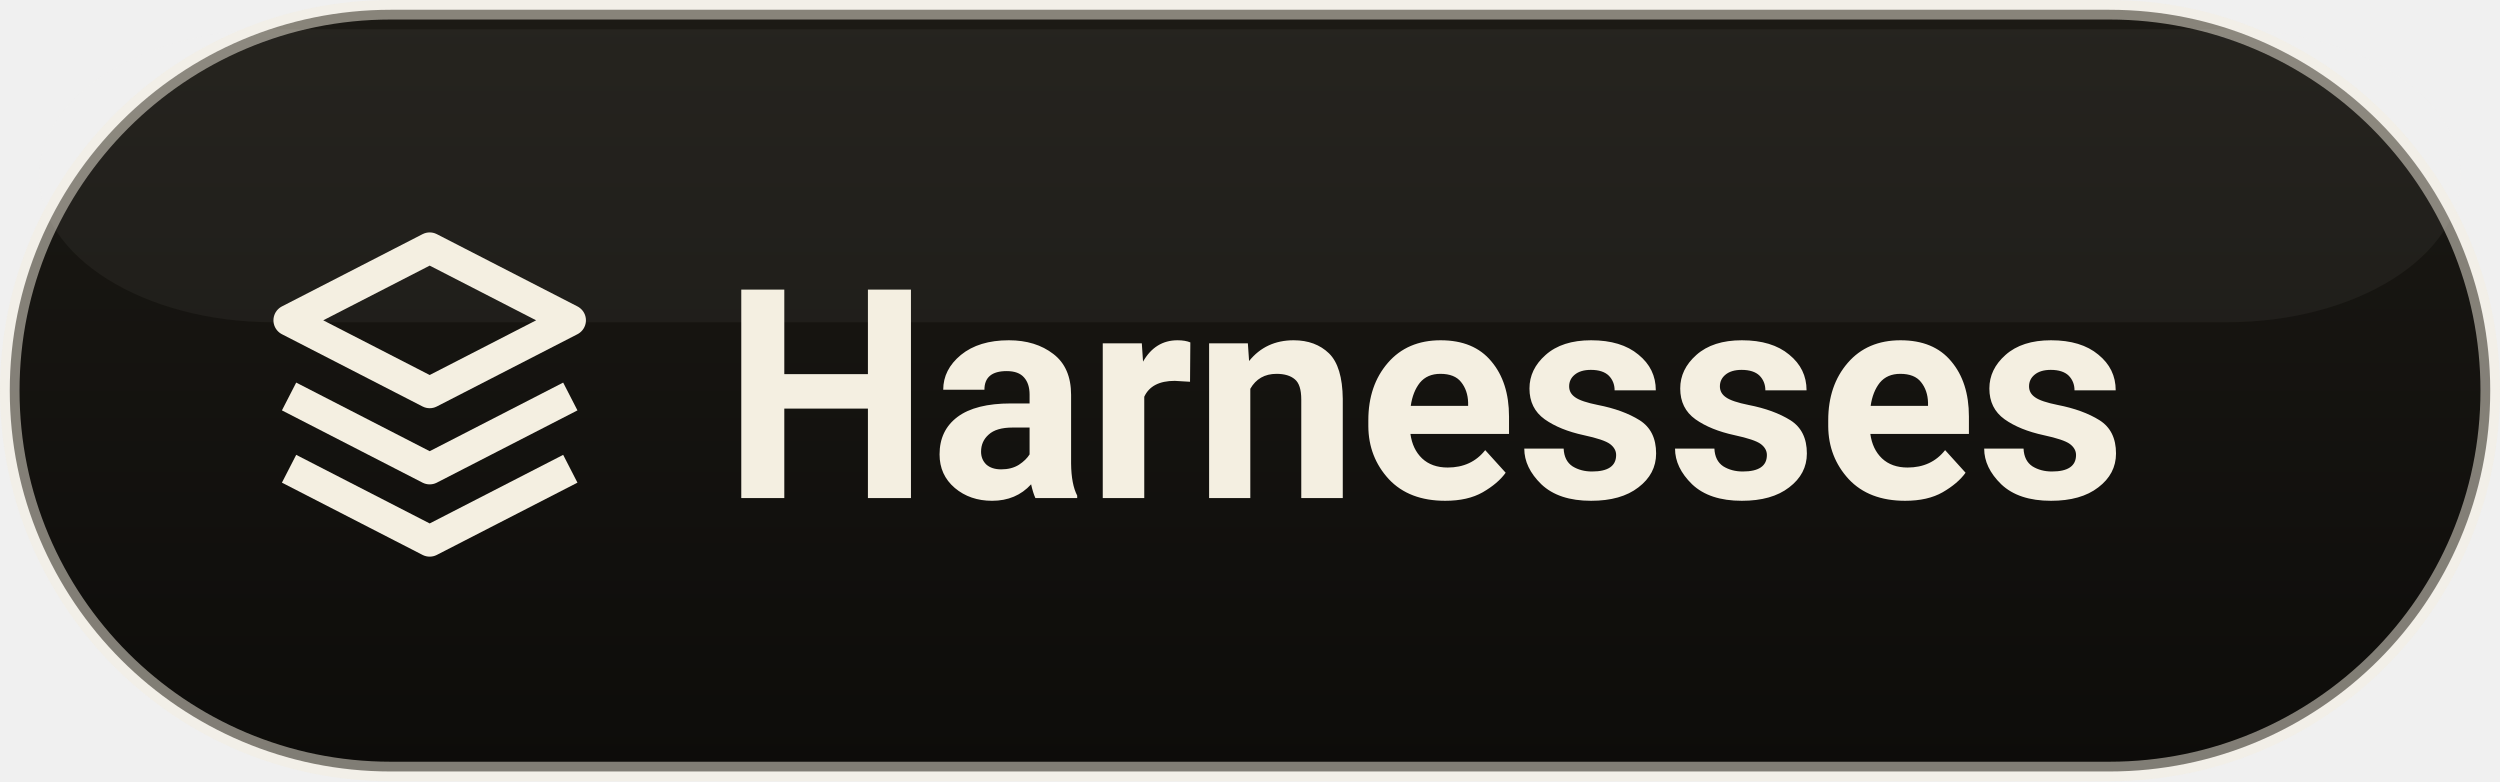
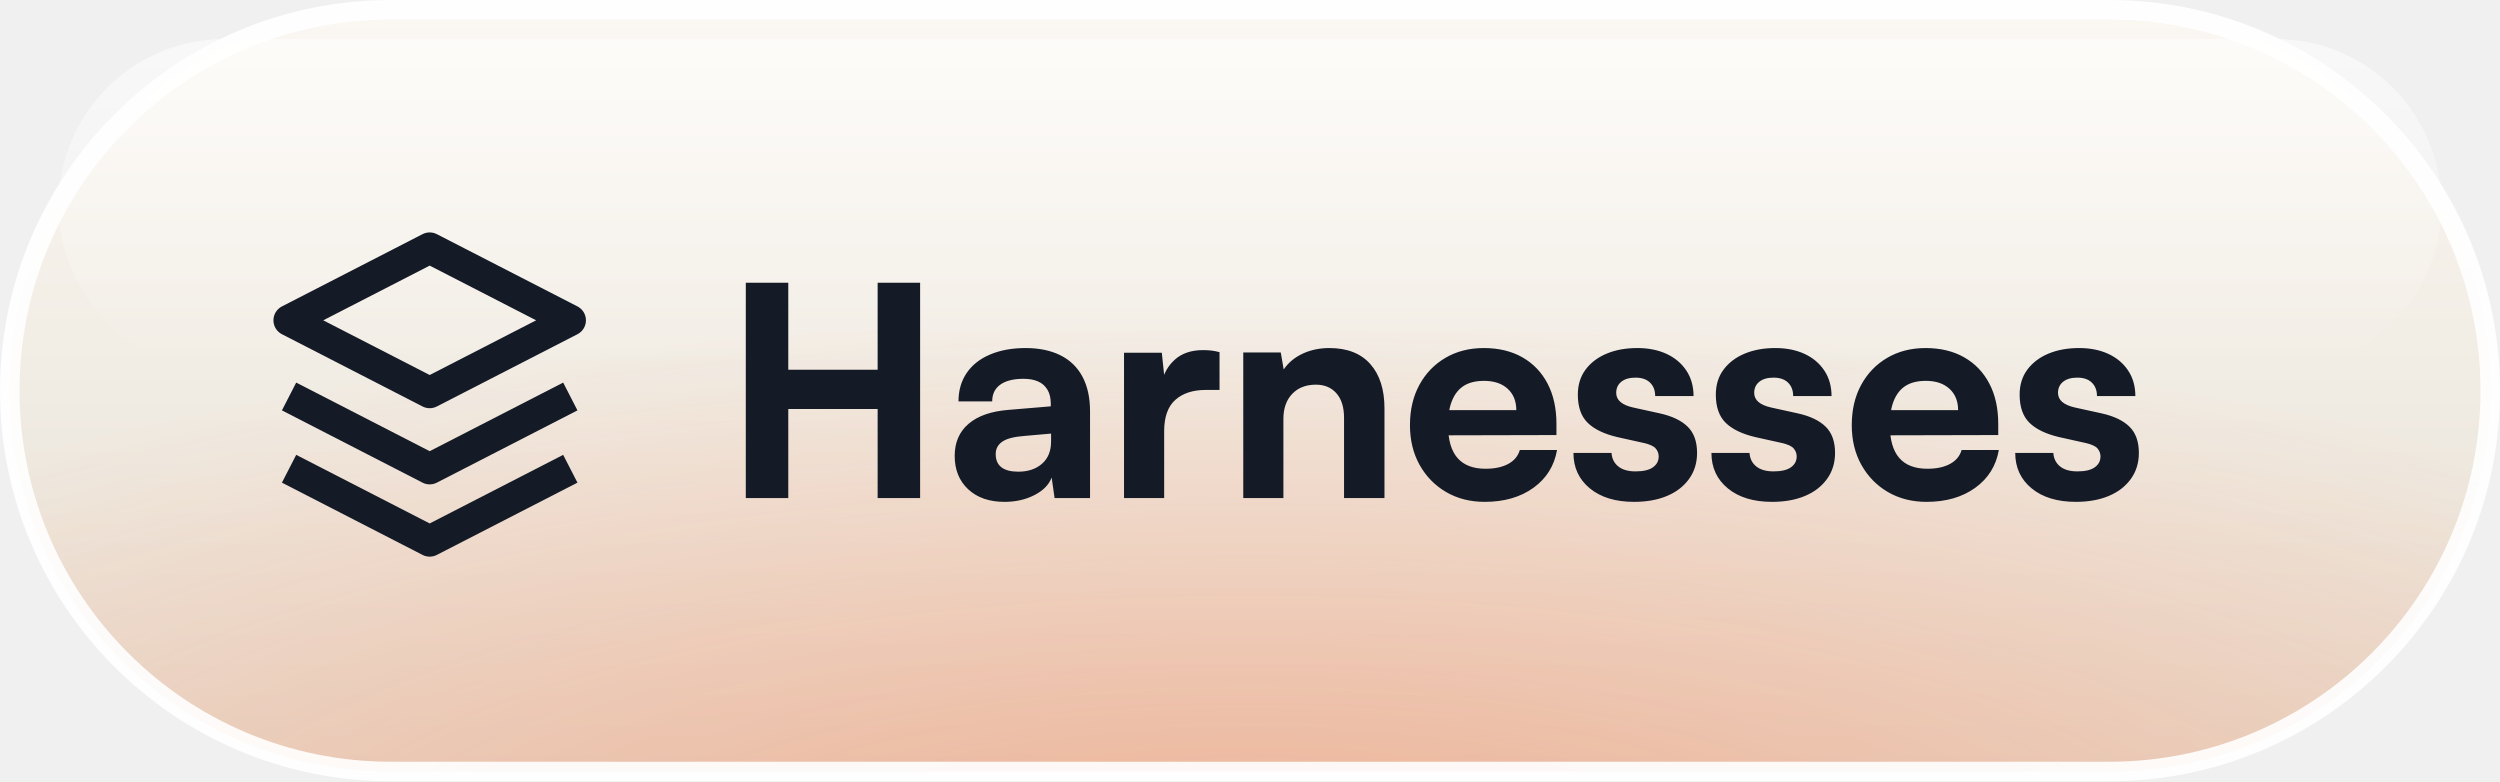
<svg xmlns="http://www.w3.org/2000/svg" width="128" height="40" viewBox="0 0 128 40" role="img" aria-label="Harnesses">
  <defs>
    <linearGradient id="g" x1="0" y1="0" x2="0" y2="1">
-       <stop offset="0" stop-color="#1c1a15" />
-       <stop offset="1" stop-color="#0d0c0a" />
+       <stop offset="0" stop-color="#FBF8F3" />
+       <stop offset="1" stop-color="#E6DFD3" />
    </linearGradient>
+     <linearGradient id="h" x1="0" y1="0" x2="0" y2="1">
+       <stop offset="0" stop-color="#FFFFFF" stop-opacity="0.55" />
+       <stop offset="1" stop-color="#FFFFFF" stop-opacity="0" />
+     </linearGradient>
+     <radialGradient id="o" cx="0.5" cy="1.15" r="0.75">
+       <stop offset="0" stop-color="#FF5A1F" stop-opacity="0.35" />
+       <stop offset="1" stop-color="#FF5A1F" stop-opacity="0" />
+     </radialGradient>
  </defs>
-   <rect x="0.5" y="0.5" width="127" height="39" rx="19.5" fill="url(#g)" stroke="#F4EFE1" stroke-opacity="0.5" />
-   <rect x="2" y="1.5" width="124" height="15" rx="12" fill="#F4EFE1" opacity="0.05" />
-   <g stroke="#F4EFE1" stroke-width="1.6" fill="none" stroke-linejoin="round">
+   <rect x="0.5" y="0.5" width="127" height="39" rx="19.5" fill="url(#g)" />
+   <rect x="0.5" y="0.5" width="127" height="39" rx="19.5" fill="url(#o)" />
+   <rect x="3" y="2" width="122" height="17" rx="8.5" fill="url(#h)" />
+   <rect x="0.5" y="0.5" width="127" height="39" rx="19.5" fill="none" stroke="#FFFFFF" stroke-opacity="0.9" />
+   <g stroke="#141B27" stroke-width="1.6" fill="none" stroke-linejoin="round">
    <path d="M22 12.7l7.2 3.7-7.2 3.7-7.2-3.7z" />
    <path d="M14.8 20.3l7.2 3.7 7.2-3.7" />
    <path d="M14.8 24l7.2 3.7 7.2-3.7" />
  </g>
-   <text x="37" y="25.5" font-family="-apple-system,BlinkMacSystemFont,'Segoe UI',Roboto,Helvetica,Arial,sans-serif" font-size="15" font-weight="700" fill="#F4EFE1">Harnesses</text>
+   <path d="M40.36 25.5H38.185V14.475H40.36V18.93H44.935V14.475H47.11V25.5H44.935V20.94H40.36ZM51.43 25.695Q50.26 25.695 49.57 25.05Q48.88 24.405 48.88 23.34Q48.88 22.305 49.593 21.697Q50.305 21.09 51.64 20.985L53.8 20.805V20.67Q53.8 20.235 53.627 19.95Q53.455 19.665 53.148 19.53Q52.84 19.395 52.405 19.395Q51.625 19.395 51.213 19.695Q50.8 19.995 50.8 20.55H49.075Q49.075 19.71 49.495 19.095Q49.915 18.48 50.695 18.15Q51.475 17.82 52.51 17.82Q53.545 17.82 54.288 18.188Q55.03 18.555 55.42 19.282Q55.81 20.01 55.81 21.06V25.5H53.995L53.845 24.45Q53.635 25.005 52.96 25.35Q52.285 25.695 51.43 25.695ZM52.135 24.15Q52.885 24.15 53.35 23.745Q53.815 23.34 53.815 22.605V22.2L52.45 22.32Q51.655 22.38 51.318 22.612Q50.98 22.845 50.98 23.25Q50.98 23.7 51.273 23.925Q51.565 24.15 52.135 24.15ZM62.44 18.03V19.965H61.735Q60.745 19.965 60.175 20.475Q59.605 20.985 59.605 22.08V25.5H57.55V18.06H59.485L59.65 19.635H59.47Q59.62 18.885 60.16 18.405Q60.7 17.925 61.6 17.925Q61.81 17.925 62.012 17.947Q62.215 17.97 62.44 18.03ZM65.71 25.5H63.655V18.045H65.575L65.725 18.915Q66.085 18.39 66.7 18.105Q67.315 17.82 68.065 17.82Q69.43 17.82 70.157 18.637Q70.885 19.455 70.885 20.91V25.5H68.815V21.39Q68.815 20.58 68.425 20.137Q68.035 19.695 67.375 19.695Q66.61 19.695 66.16 20.168Q65.71 20.64 65.71 21.45ZM76.015 25.695Q74.905 25.695 74.043 25.193Q73.18 24.69 72.685 23.805Q72.19 22.92 72.19 21.765Q72.19 20.595 72.67 19.71Q73.15 18.825 74.005 18.322Q74.86 17.82 75.97 17.82Q77.11 17.82 77.943 18.293Q78.775 18.765 79.233 19.635Q79.69 20.505 79.69 21.705V22.275L73.285 22.29L73.315 21.0H77.635Q77.635 20.31 77.193 19.905Q76.75 19.5 75.985 19.5Q75.355 19.5 74.958 19.748Q74.56 19.995 74.35 20.498Q74.14 21.0 74.14 21.765Q74.14 22.89 74.62 23.445Q75.1 24.0 76.06 24.0Q76.765 24.0 77.223 23.752Q77.68 23.505 77.815 23.04H79.72Q79.51 24.255 78.513 24.975Q77.515 25.695 76.015 25.695ZM80.56 23.19H82.51Q82.54 23.625 82.855 23.88Q83.17 24.135 83.74 24.135Q84.34 24.135 84.632 23.925Q84.925 23.715 84.925 23.37Q84.925 23.145 84.775 22.965Q84.625 22.785 84.16 22.68L82.81 22.38Q81.79 22.14 81.287 21.645Q80.785 21.15 80.785 20.205Q80.785 19.455 81.182 18.922Q81.58 18.39 82.262 18.105Q82.945 17.82 83.83 17.82Q84.685 17.82 85.33 18.12Q85.975 18.42 86.343 18.975Q86.71 19.53 86.71 20.28H84.745Q84.745 19.845 84.482 19.59Q84.22 19.335 83.74 19.335Q83.275 19.335 83.012 19.545Q82.75 19.755 82.75 20.115Q82.75 20.67 83.62 20.865L84.985 21.165Q85.93 21.375 86.41 21.848Q86.89 22.32 86.89 23.19Q86.89 23.955 86.477 24.525Q86.065 25.095 85.345 25.395Q84.625 25.695 83.665 25.695Q82.24 25.695 81.4 25.005Q80.56 24.315 80.56 23.19ZM87.625 23.19H89.575Q89.605 23.625 89.92 23.88Q90.235 24.135 90.805 24.135Q91.405 24.135 91.697 23.925Q91.99 23.715 91.99 23.37Q91.99 23.145 91.84 22.965Q91.69 22.785 91.225 22.68L89.875 22.38Q88.855 22.14 88.352 21.645Q87.85 21.15 87.85 20.205Q87.85 19.455 88.248 18.922Q88.645 18.39 89.328 18.105Q90.01 17.82 90.895 17.82Q91.75 17.82 92.395 18.12Q93.04 18.42 93.407 18.975Q93.775 19.53 93.775 20.28H91.81Q91.81 19.845 91.547 19.59Q91.285 19.335 90.805 19.335Q90.34 19.335 90.078 19.545Q89.815 19.755 89.815 20.115Q89.815 20.67 90.685 20.865L92.05 21.165Q92.995 21.375 93.475 21.848Q93.955 22.32 93.955 23.19Q93.955 23.955 93.542 24.525Q93.13 25.095 92.41 25.395Q91.69 25.695 90.73 25.695Q89.305 25.695 88.465 25.005Q87.625 24.315 87.625 23.19ZM98.635 25.695Q97.525 25.695 96.662 25.193Q95.8 24.69 95.305 23.805Q94.81 22.92 94.81 21.765Q94.81 20.595 95.29 19.71Q95.77 18.825 96.625 18.322Q97.48 17.82 98.59 17.82Q99.73 17.82 100.562 18.293Q101.395 18.765 101.852 19.635Q102.31 20.505 102.31 21.705V22.275L95.905 22.29L95.935 21.0H100.255Q100.255 20.31 99.812 19.905Q99.37 19.5 98.605 19.5Q97.975 19.5 97.577 19.748Q97.18 19.995 96.97 20.498Q96.76 21.0 96.76 21.765Q96.76 22.89 97.24 23.445Q97.72 24.0 98.68 24.0Q99.385 24.0 99.843 23.752Q100.3 23.505 100.435 23.04H102.34Q102.13 24.255 101.132 24.975Q100.135 25.695 98.635 25.695ZM103.18 23.19H105.13Q105.16 23.625 105.475 23.88Q105.79 24.135 106.36 24.135Q106.96 24.135 107.252 23.925Q107.545 23.715 107.545 23.37Q107.545 23.145 107.395 22.965Q107.245 22.785 106.78 22.68L105.43 22.38Q104.41 22.14 103.907 21.645Q103.405 21.15 103.405 20.205Q103.405 19.455 103.802 18.922Q104.2 18.39 104.882 18.105Q105.565 17.82 106.45 17.82Q107.305 17.82 107.95 18.12Q108.595 18.42 108.963 18.975Q109.33 19.53 109.33 20.28H107.365Q107.365 19.845 107.102 19.59Q106.84 19.335 106.36 19.335Q105.895 19.335 105.632 19.545Q105.37 19.755 105.37 20.115Q105.37 20.67 106.24 20.865L107.605 21.165Q108.55 21.375 109.03 21.848Q109.51 22.32 109.51 23.19Q109.51 23.955 109.097 24.525Q108.685 25.095 107.965 25.395Q107.245 25.695 106.285 25.695Q104.86 25.695 104.02 25.005Q103.18 24.315 103.18 23.19Z" fill="#141B27" />
</svg>
